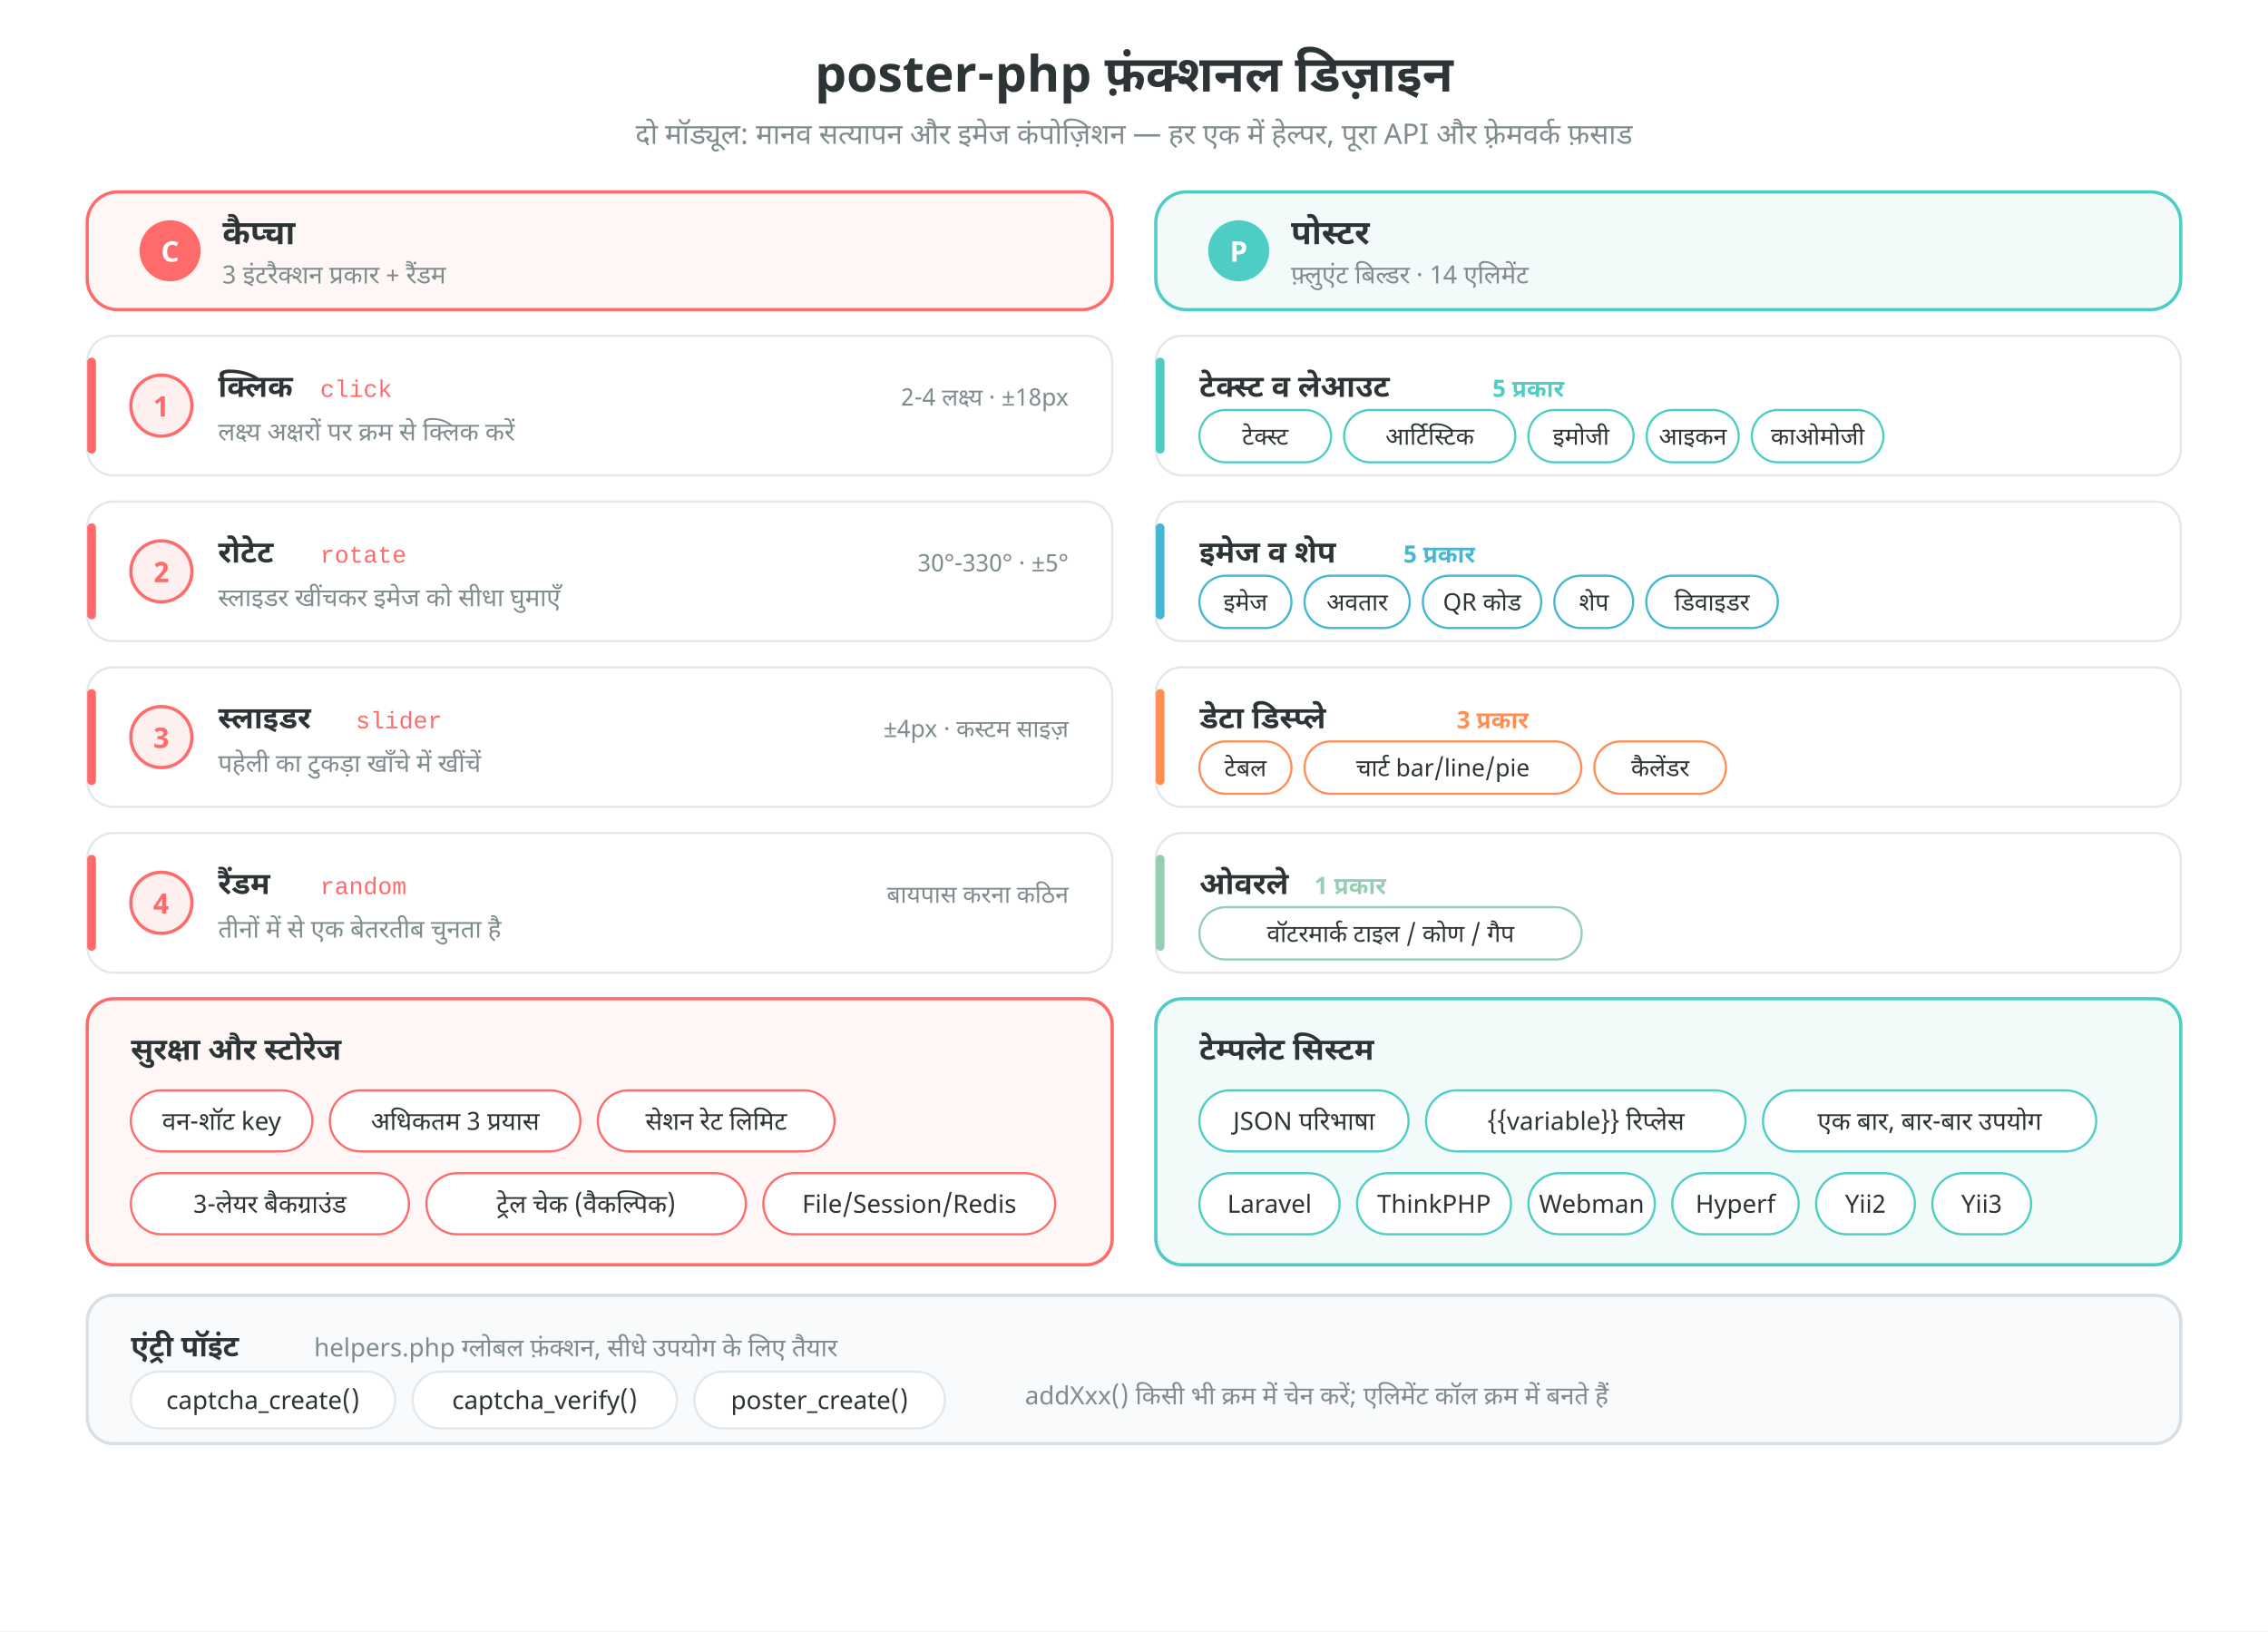
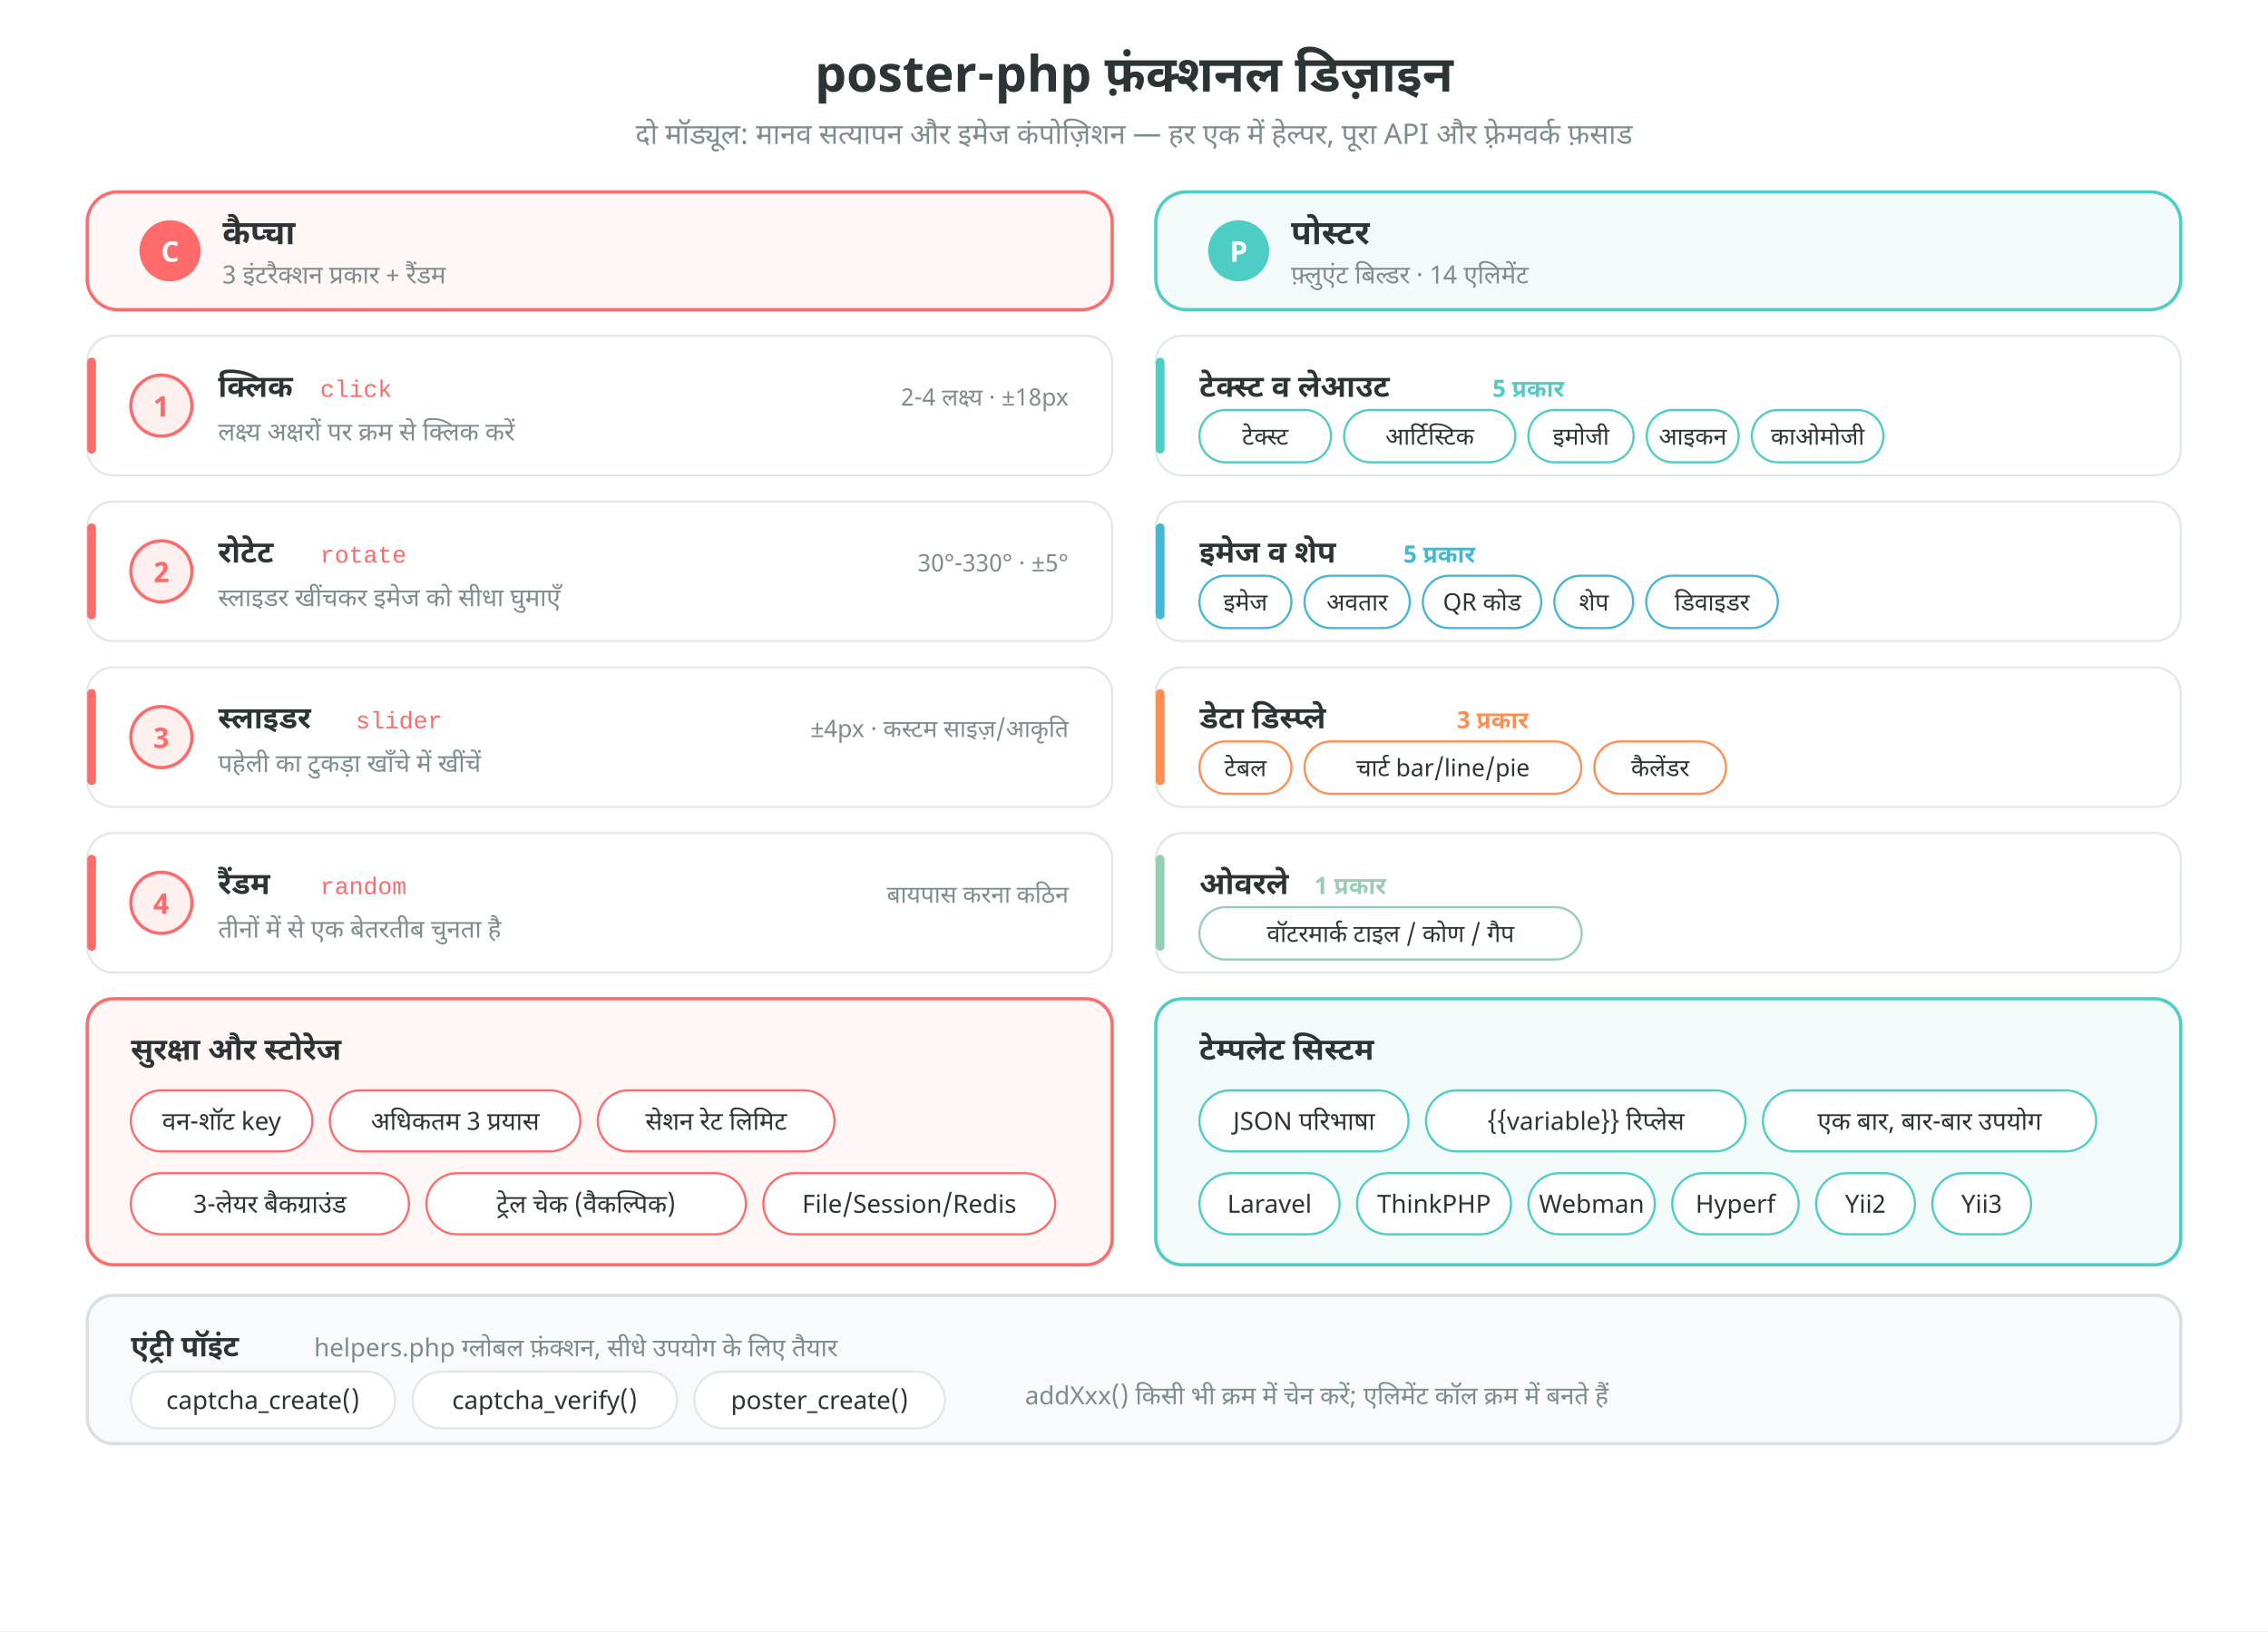
<svg xmlns="http://www.w3.org/2000/svg" viewBox="0 0 1040 748" width="1040" height="748" font-family="'Noto Sans Devanagari','Nirmala UI',sans-serif" role="img" aria-label="poster-php फ़ंक्शनल डिज़ाइन">
  <defs>
    <marker id="arrow" viewBox="0 0 10 10" refX="9" refY="5" markerWidth="6" markerHeight="6" orient="auto">
      <path d="M0 0L10 5L0 10Z" fill="#B2BEC3" />
    </marker>
  </defs>
  <rect width="1040" height="748" fill="#FFFFFF" />
  <text x="520" y="42" font-size="23" fill="#2D3436" font-weight="700" text-anchor="middle">poster-php फ़ंक्शनल डिज़ाइन</text>
  <text x="520" y="66" font-size="13" fill="#7F8C8D" text-anchor="middle">दो मॉड्यूल: मानव सत्यापन और इमेज कंपोज़िशन — हर एक में हेल्पर, पूरा API और फ़्रेमवर्क फ़साड</text>
  <rect x="40" y="88" width="470" height="54" rx="14" fill="#FFF6F6" stroke="#FF6B6B" stroke-width="1.5" />
  <circle cx="78" cy="115" r="14" fill="#FF6B6B" />
  <text x="78" y="120" font-size="13" fill="#FFFFFF" font-weight="700" text-anchor="middle">C</text>
  <text x="102" y="112" font-size="15.5" fill="#2D3436" font-weight="700">कैप्चा</text>
  <text x="102" y="130" font-size="11.5" fill="#7F8C8D">3 इंटरैक्शन प्रकार + रैंडम</text>
  <rect x="530" y="88" width="470" height="54" rx="14" fill="#F2FBF9" stroke="#4ECDC4" stroke-width="1.5" />
  <circle cx="568" cy="115" r="14" fill="#4ECDC4" />
  <text x="568" y="120" font-size="13" fill="#FFFFFF" font-weight="700" text-anchor="middle">P</text>
  <text x="592" y="112" font-size="15.5" fill="#2D3436" font-weight="700">पोस्टर</text>
  <text x="592" y="130" font-size="11.5" fill="#7F8C8D">फ़्लुएंट बिल्डर · 14 एलिमेंट</text>
  <rect x="40" y="154" width="470" height="64" rx="12" fill="#FFFFFF" stroke="#E1E8ED" stroke-width="1" />
  <rect x="40" y="164" width="4" height="44" rx="2" fill="#FF6B6B" />
  <circle cx="74" cy="186" r="14" fill="#FFF0F0" stroke="#FF6B6B" stroke-width="1.5" />
  <text x="74" y="191" font-size="13" fill="#FF6B6B" font-weight="700" text-anchor="middle">1</text>
  <text x="100" y="182" font-size="14" fill="#2D3436" font-weight="600">क्लिक</text>
  <text x="146.81" y="182" font-size="11" fill="#FF6B6B" font-family="'SFMono-Regular',Consolas,'Liberation Mono',Menlo,monospace">click</text>
  <text x="100" y="202" font-size="11.5" fill="#7F8C8D">लक्ष्य अक्षरों पर क्रम से क्लिक करें</text>
  <text x="490" y="186" font-size="11" fill="#7F8C8D" text-anchor="end">2-4 लक्ष्य · ±18px</text>
  <rect x="40" y="230" width="470" height="64" rx="12" fill="#FFFFFF" stroke="#E1E8ED" stroke-width="1" />
  <rect x="40" y="240" width="4" height="44" rx="2" fill="#FF6B6B" />
  <circle cx="74" cy="262" r="14" fill="#FFF0F0" stroke="#FF6B6B" stroke-width="1.5" />
  <text x="74" y="267" font-size="13" fill="#FF6B6B" font-weight="700" text-anchor="middle">2</text>
  <text x="100" y="258" font-size="14" fill="#2D3436" font-weight="600">रोटेट</text>
  <text x="146.81" y="258" font-size="11" fill="#FF6B6B" font-family="'SFMono-Regular',Consolas,'Liberation Mono',Menlo,monospace">rotate</text>
  <text x="100" y="278" font-size="11.5" fill="#7F8C8D">स्लाइडर खींचकर इमेज को सीधा घुमाएँ</text>
  <text x="490" y="262" font-size="11" fill="#7F8C8D" text-anchor="end">30°-330° · ±5°</text>
  <rect x="40" y="306" width="470" height="64" rx="12" fill="#FFFFFF" stroke="#E1E8ED" stroke-width="1" />
  <rect x="40" y="316" width="4" height="44" rx="2" fill="#FF6B6B" />
  <circle cx="74" cy="338" r="14" fill="#FFF0F0" stroke="#FF6B6B" stroke-width="1.5" />
  <text x="74" y="343" font-size="13" fill="#FF6B6B" font-weight="700" text-anchor="middle">3</text>
  <text x="100" y="334" font-size="14" fill="#2D3436" font-weight="600">स्लाइडर</text>
  <text x="163.13" y="334" font-size="11" fill="#FF6B6B" font-family="'SFMono-Regular',Consolas,'Liberation Mono',Menlo,monospace">slider</text>
  <text x="100" y="354" font-size="11.5" fill="#7F8C8D">पहेली का टुकड़ा खाँचे में खींचें</text>
-   <text x="490" y="338" font-size="11" fill="#7F8C8D" text-anchor="end">±4px · कस्टम साइज़</text>
+   <text x="490" y="338" font-size="11" fill="#7F8C8D" text-anchor="end">±4px · कस्टम साइज़/आकृति</text>
  <rect x="40" y="382" width="470" height="64" rx="12" fill="#FFFFFF" stroke="#E1E8ED" stroke-width="1" />
  <rect x="40" y="392" width="4" height="44" rx="2" fill="#FF6B6B" />
  <circle cx="74" cy="414" r="14" fill="#FFF0F0" stroke="#FF6B6B" stroke-width="1.5" />
  <text x="74" y="419" font-size="13" fill="#FF6B6B" font-weight="700" text-anchor="middle">4</text>
  <text x="100" y="410" font-size="14" fill="#2D3436" font-weight="600">रैंडम</text>
  <text x="146.81" y="410" font-size="11" fill="#FF6B6B" font-family="'SFMono-Regular',Consolas,'Liberation Mono',Menlo,monospace">random</text>
  <text x="100" y="430" font-size="11.5" fill="#7F8C8D">तीनों में से एक बेतरतीब चुनता है</text>
  <text x="490" y="414" font-size="11" fill="#7F8C8D" text-anchor="end">बायपास करना कठिन</text>
  <rect x="40" y="458" width="470" height="122" rx="12" fill="#FFF6F6" stroke="#FF6B6B" stroke-width="1.5" />
  <text x="60" y="486" font-size="14" fill="#2D3436" font-weight="700">सुरक्षा और स्टोरेज</text>
  <rect x="60" y="500" width="83.25" height="28" rx="14" fill="#FFFFFF" stroke="#FF6B6B" stroke-width="1" />
  <text x="101.63" y="518.14" font-size="11.5" fill="#2D3436" text-anchor="middle">वन-शॉट key</text>
  <rect x="151.25" y="500" width="114.88" height="28" rx="14" fill="#FFFFFF" stroke="#FF6B6B" stroke-width="1" />
  <text x="208.69" y="518.14" font-size="11.5" fill="#2D3436" text-anchor="middle">अधिकतम 3 प्रयास</text>
  <rect x="274.13" y="500" width="108.55" height="28" rx="14" fill="#FFFFFF" stroke="#FF6B6B" stroke-width="1" />
  <text x="328.4" y="518.14" font-size="11.5" fill="#2D3436" text-anchor="middle">सेशन रेट लिमिट</text>
  <rect x="60" y="538" width="127.53" height="28" rx="14" fill="#FFFFFF" stroke="#FF6B6B" stroke-width="1" />
  <text x="123.76" y="556.14" font-size="11.5" fill="#2D3436" text-anchor="middle">3-लेयर बैकग्राउंड</text>
  <rect x="195.53" y="538" width="146.5" height="28" rx="14" fill="#FFFFFF" stroke="#FF6B6B" stroke-width="1" />
  <text x="268.78" y="556.14" font-size="11.5" fill="#2D3436" text-anchor="middle">ट्रेल चेक (वैकल्पिक)</text>
  <rect x="350.03" y="538" width="133.85" height="28" rx="14" fill="#FFFFFF" stroke="#FF6B6B" stroke-width="1" />
  <text x="416.95" y="556.14" font-size="11.5" fill="#2D3436" text-anchor="middle">File/Session/Redis</text>
  <rect x="530" y="154" width="470" height="64" rx="12" fill="#FFFFFF" stroke="#E1E8ED" stroke-width="1" />
  <rect x="530" y="164" width="4" height="44" rx="2" fill="#4ECDC4" />
  <text x="550" y="182" font-size="14" fill="#2D3436" font-weight="600">टेक्स्ट व लेआउट</text>
  <text x="684.43" y="182" font-size="11" fill="#4ECDC4" font-weight="700">5 प्रकार</text>
  <rect x="550" y="188" width="60.35" height="24" rx="12" fill="#FFFFFF" stroke="#4ECDC4" stroke-width="1" />
  <text x="580.18" y="203.96" font-size="11" fill="#2D3436" text-anchor="middle">टेक्स्ट</text>
  <rect x="616.35" y="188" width="78.5" height="24" rx="12" fill="#FFFFFF" stroke="#4ECDC4" stroke-width="1" />
  <text x="655.6" y="203.96" font-size="11" fill="#2D3436" text-anchor="middle">आर्टिस्टिक</text>
  <rect x="700.85" y="188" width="48.25" height="24" rx="12" fill="#FFFFFF" stroke="#4ECDC4" stroke-width="1" />
  <text x="724.98" y="203.96" font-size="11" fill="#2D3436" text-anchor="middle">इमोजी</text>
  <rect x="755.1" y="188" width="42.2" height="24" rx="12" fill="#FFFFFF" stroke="#4ECDC4" stroke-width="1" />
  <text x="776.2" y="203.96" font-size="11" fill="#2D3436" text-anchor="middle">आइकन</text>
  <rect x="803.3" y="188" width="60.35" height="24" rx="12" fill="#FFFFFF" stroke="#4ECDC4" stroke-width="1" />
  <text x="833.48" y="203.96" font-size="11" fill="#2D3436" text-anchor="middle">काओमोजी</text>
  <rect x="530" y="230" width="470" height="64" rx="12" fill="#FFFFFF" stroke="#E1E8ED" stroke-width="1" />
  <rect x="530" y="240" width="4" height="44" rx="2" fill="#45B7D1" />
  <text x="550" y="258" font-size="14" fill="#2D3436" font-weight="600">इमेज व शेप</text>
  <text x="643.62" y="258" font-size="11" fill="#45B7D1" font-weight="700">5 प्रकार</text>
  <rect x="550" y="264" width="42.2" height="24" rx="12" fill="#FFFFFF" stroke="#45B7D1" stroke-width="1" />
  <text x="571.1" y="279.96" font-size="11" fill="#2D3436" text-anchor="middle">इमेज</text>
  <rect x="598.2" y="264" width="48.25" height="24" rx="12" fill="#FFFFFF" stroke="#45B7D1" stroke-width="1" />
  <text x="622.33" y="279.96" font-size="11" fill="#2D3436" text-anchor="middle">अवतार</text>
  <rect x="652.45" y="264" width="54.3" height="24" rx="12" fill="#FFFFFF" stroke="#45B7D1" stroke-width="1" />
  <text x="679.6" y="279.96" font-size="11" fill="#2D3436" text-anchor="middle">QR कोड</text>
  <rect x="712.75" y="264" width="36.15" height="24" rx="12" fill="#FFFFFF" stroke="#45B7D1" stroke-width="1" />
  <text x="730.83" y="279.96" font-size="11" fill="#2D3436" text-anchor="middle">शेप</text>
  <rect x="754.9" y="264" width="60.35" height="24" rx="12" fill="#FFFFFF" stroke="#45B7D1" stroke-width="1" />
  <text x="785.07" y="279.96" font-size="11" fill="#2D3436" text-anchor="middle">डिवाइडर</text>
  <rect x="530" y="306" width="470" height="64" rx="12" fill="#FFFFFF" stroke="#E1E8ED" stroke-width="1" />
  <rect x="530" y="316" width="4" height="44" rx="2" fill="#FF8E53" />
  <text x="550" y="334" font-size="14" fill="#2D3436" font-weight="600">डेटा डिस्प्ले</text>
  <text x="668.11" y="334" font-size="11" fill="#FF8E53" font-weight="700">3 प्रकार</text>
  <rect x="550" y="340" width="42.2" height="24" rx="12" fill="#FFFFFF" stroke="#FF8E53" stroke-width="1" />
  <text x="571.1" y="355.96" font-size="11" fill="#2D3436" text-anchor="middle">टेबल</text>
  <rect x="598.2" y="340" width="126.9" height="24" rx="12" fill="#FFFFFF" stroke="#FF8E53" stroke-width="1" />
  <text x="661.65" y="355.96" font-size="11" fill="#2D3436" text-anchor="middle">चार्ट bar/line/pie</text>
  <rect x="731.1" y="340" width="60.35" height="24" rx="12" fill="#FFFFFF" stroke="#FF8E53" stroke-width="1" />
  <text x="761.28" y="355.96" font-size="11" fill="#2D3436" text-anchor="middle">कैलेंडर</text>
  <rect x="530" y="382" width="470" height="64" rx="12" fill="#FFFFFF" stroke="#E1E8ED" stroke-width="1" />
  <rect x="530" y="392" width="4" height="44" rx="2" fill="#96CEB4" />
  <text x="550" y="410" font-size="14" fill="#2D3436" font-weight="600">ओवरले</text>
  <text x="602.81" y="410" font-size="11" fill="#96CEB4" font-weight="700">1 प्रकार</text>
  <rect x="550" y="416" width="175.3" height="24" rx="12" fill="#FFFFFF" stroke="#96CEB4" stroke-width="1" />
  <text x="637.65" y="431.96" font-size="11" fill="#2D3436" text-anchor="middle">वॉटरमार्क टाइल / कोण / गैप</text>
  <rect x="530" y="458" width="470" height="122" rx="12" fill="#F2FBF9" stroke="#4ECDC4" stroke-width="1.5" />
  <text x="550" y="486" font-size="14" fill="#2D3436" font-weight="700">टेम्पलेट सिस्टम</text>
  <rect x="550" y="500" width="95.9" height="28" rx="14" fill="#FFFFFF" stroke="#4ECDC4" stroke-width="1" />
  <text x="597.95" y="518.14" font-size="11.5" fill="#2D3436" text-anchor="middle">JSON परिभाषा</text>
  <rect x="653.9" y="500" width="146.5" height="28" rx="14" fill="#FFFFFF" stroke="#4ECDC4" stroke-width="1" />
  <text x="727.15" y="518.14" font-size="11.5" fill="#2D3436" text-anchor="middle">{{variable}} रिप्लेस</text>
  <rect x="808.4" y="500" width="152.83" height="28" rx="14" fill="#FFFFFF" stroke="#4ECDC4" stroke-width="1" />
  <text x="884.81" y="518.14" font-size="11.5" fill="#2D3436" text-anchor="middle">एक बार, बार-बार उपयोग</text>
  <rect x="550" y="538" width="64.28" height="28" rx="14" fill="#FFFFFF" stroke="#4ECDC4" stroke-width="1" />
  <text x="582.14" y="556.14" font-size="11.5" fill="#2D3436" text-anchor="middle">Laravel</text>
  <rect x="622.28" y="538" width="70.6" height="28" rx="14" fill="#FFFFFF" stroke="#4ECDC4" stroke-width="1" />
  <text x="657.57" y="556.14" font-size="11.5" fill="#2D3436" text-anchor="middle">ThinkPHP</text>
  <rect x="700.88" y="538" width="57.95" height="28" rx="14" fill="#FFFFFF" stroke="#4ECDC4" stroke-width="1" />
  <text x="729.85" y="556.14" font-size="11.5" fill="#2D3436" text-anchor="middle">Webman</text>
  <rect x="766.83" y="538" width="57.95" height="28" rx="14" fill="#FFFFFF" stroke="#4ECDC4" stroke-width="1" />
  <text x="795.8" y="556.14" font-size="11.5" fill="#2D3436" text-anchor="middle">Hyperf</text>
  <rect x="832.78" y="538" width="45.3" height="28" rx="14" fill="#FFFFFF" stroke="#4ECDC4" stroke-width="1" />
  <text x="855.43" y="556.14" font-size="11.5" fill="#2D3436" text-anchor="middle">Yii2</text>
  <rect x="886.08" y="538" width="45.3" height="28" rx="14" fill="#FFFFFF" stroke="#4ECDC4" stroke-width="1" />
  <text x="908.73" y="556.14" font-size="11.5" fill="#2D3436" text-anchor="middle">Yii3</text>
  <rect x="40" y="594" width="960" height="68" rx="12" fill="#F8FAFC" stroke="#D8E0E6" stroke-width="1.5" />
  <text x="60" y="622" font-size="13.5" fill="#2D3436" font-weight="700">एंट्री पॉइंट</text>
  <text x="144" y="622" font-size="11.5" fill="#7F8C8D">helpers.php ग्लोबल फ़ंक्शन, सीधे उपयोग के लिए तैयार</text>
  <rect x="60" y="629" width="121.2" height="26" rx="13" fill="#FFFFFF" stroke="#E1E8ED" stroke-width="1" />
  <text x="120.6" y="646.14" font-size="11.5" fill="#2D3436" text-anchor="middle">captcha_create()</text>
  <rect x="189.2" y="629" width="121.2" height="26" rx="13" fill="#FFFFFF" stroke="#E1E8ED" stroke-width="1" />
  <text x="249.8" y="646.14" font-size="11.5" fill="#2D3436" text-anchor="middle">captcha_verify()</text>
  <rect x="318.4" y="629" width="114.88" height="26" rx="13" fill="#FFFFFF" stroke="#E1E8ED" stroke-width="1" />
  <text x="375.84" y="646.14" font-size="11.5" fill="#2D3436" text-anchor="middle">poster_create()</text>
  <text x="470" y="644" font-size="11.5" fill="#7F8C8D">addXxx() किसी भी क्रम में चेन करें; एलिमेंट कॉल क्रम में बनते हैं</text>
</svg>
